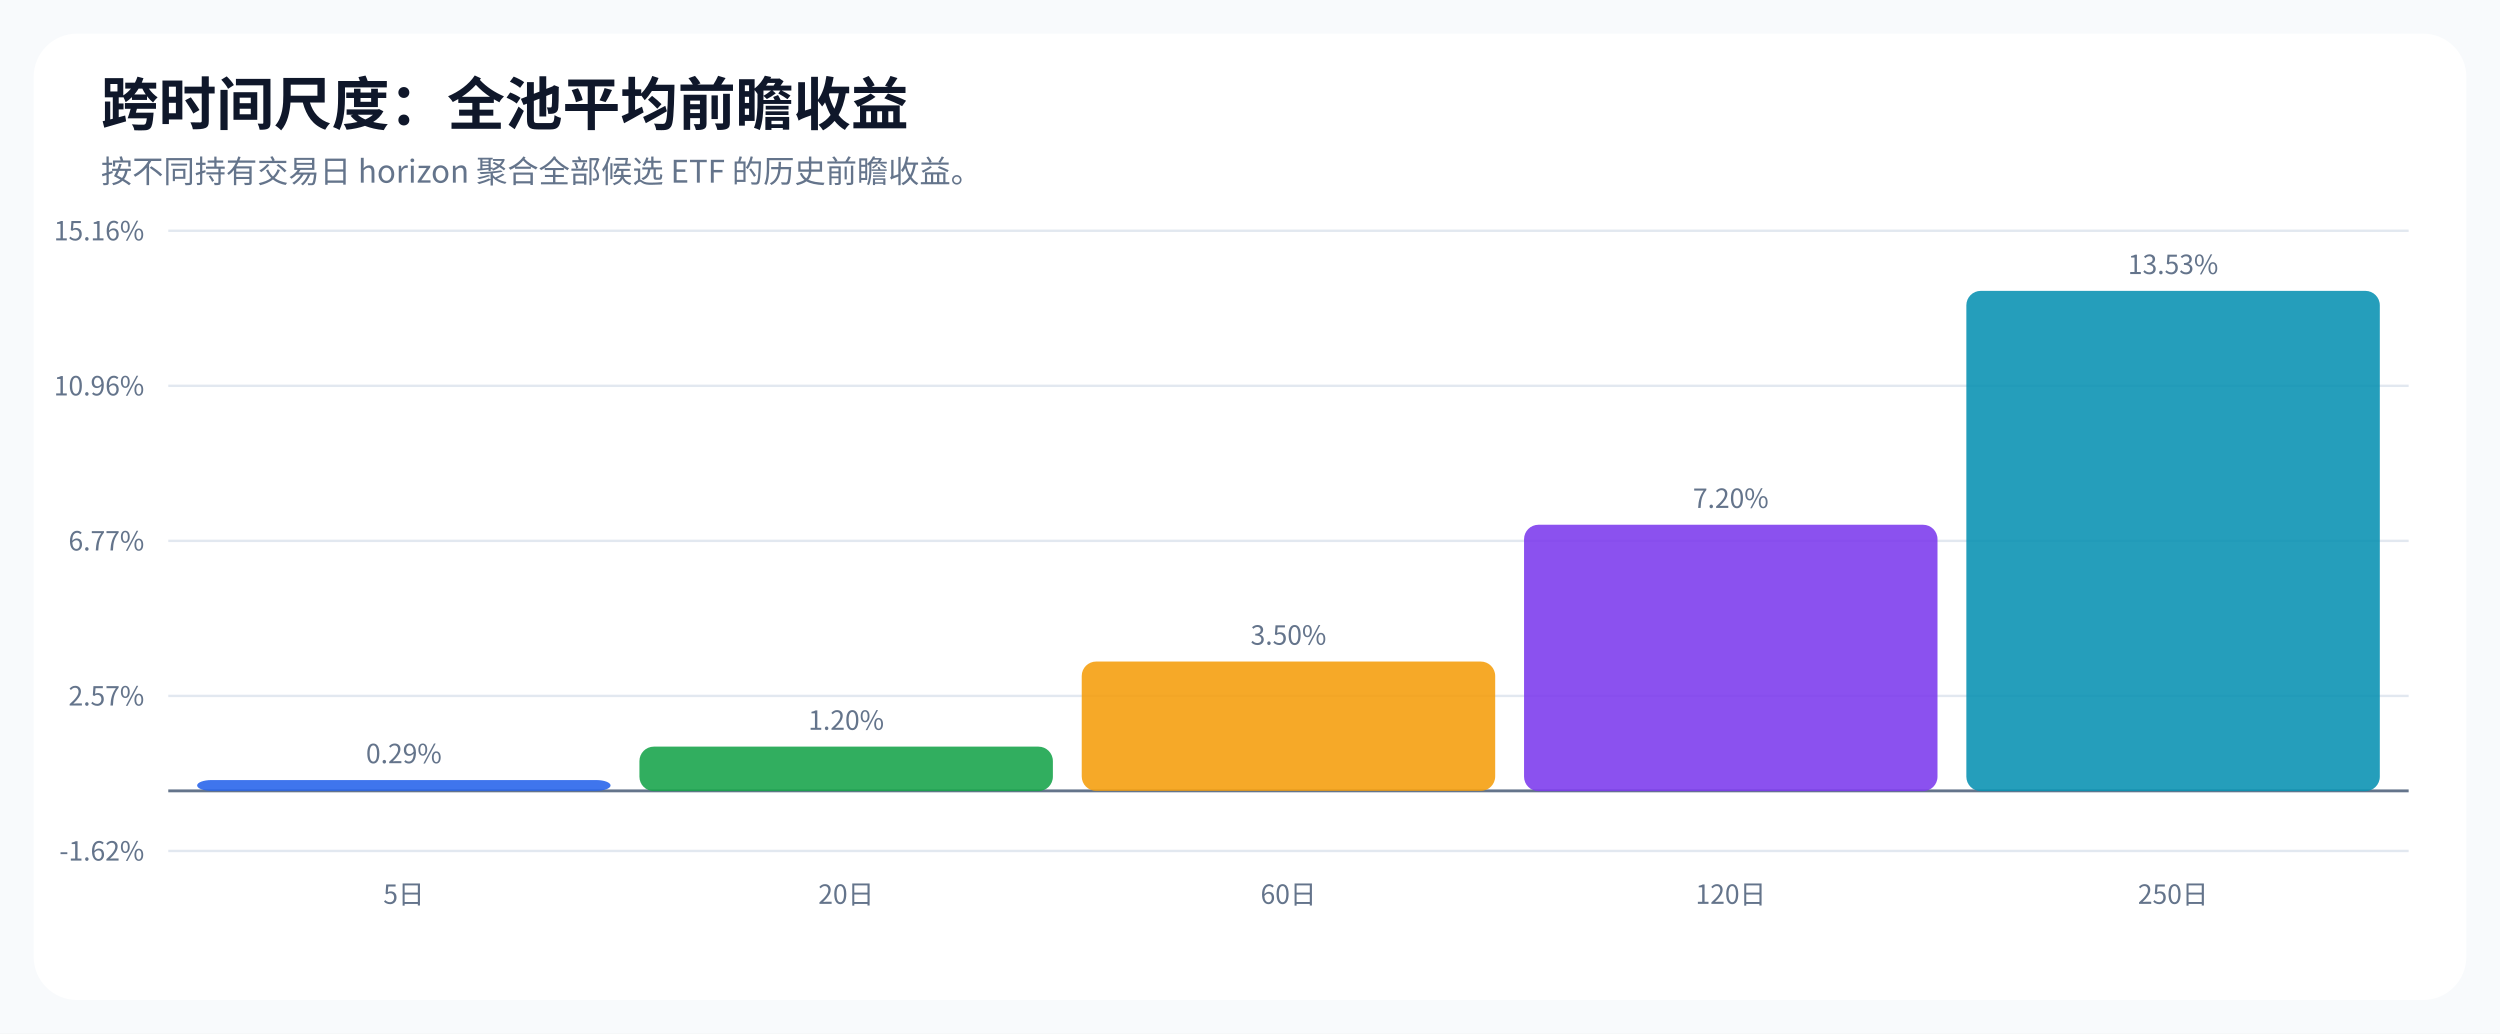
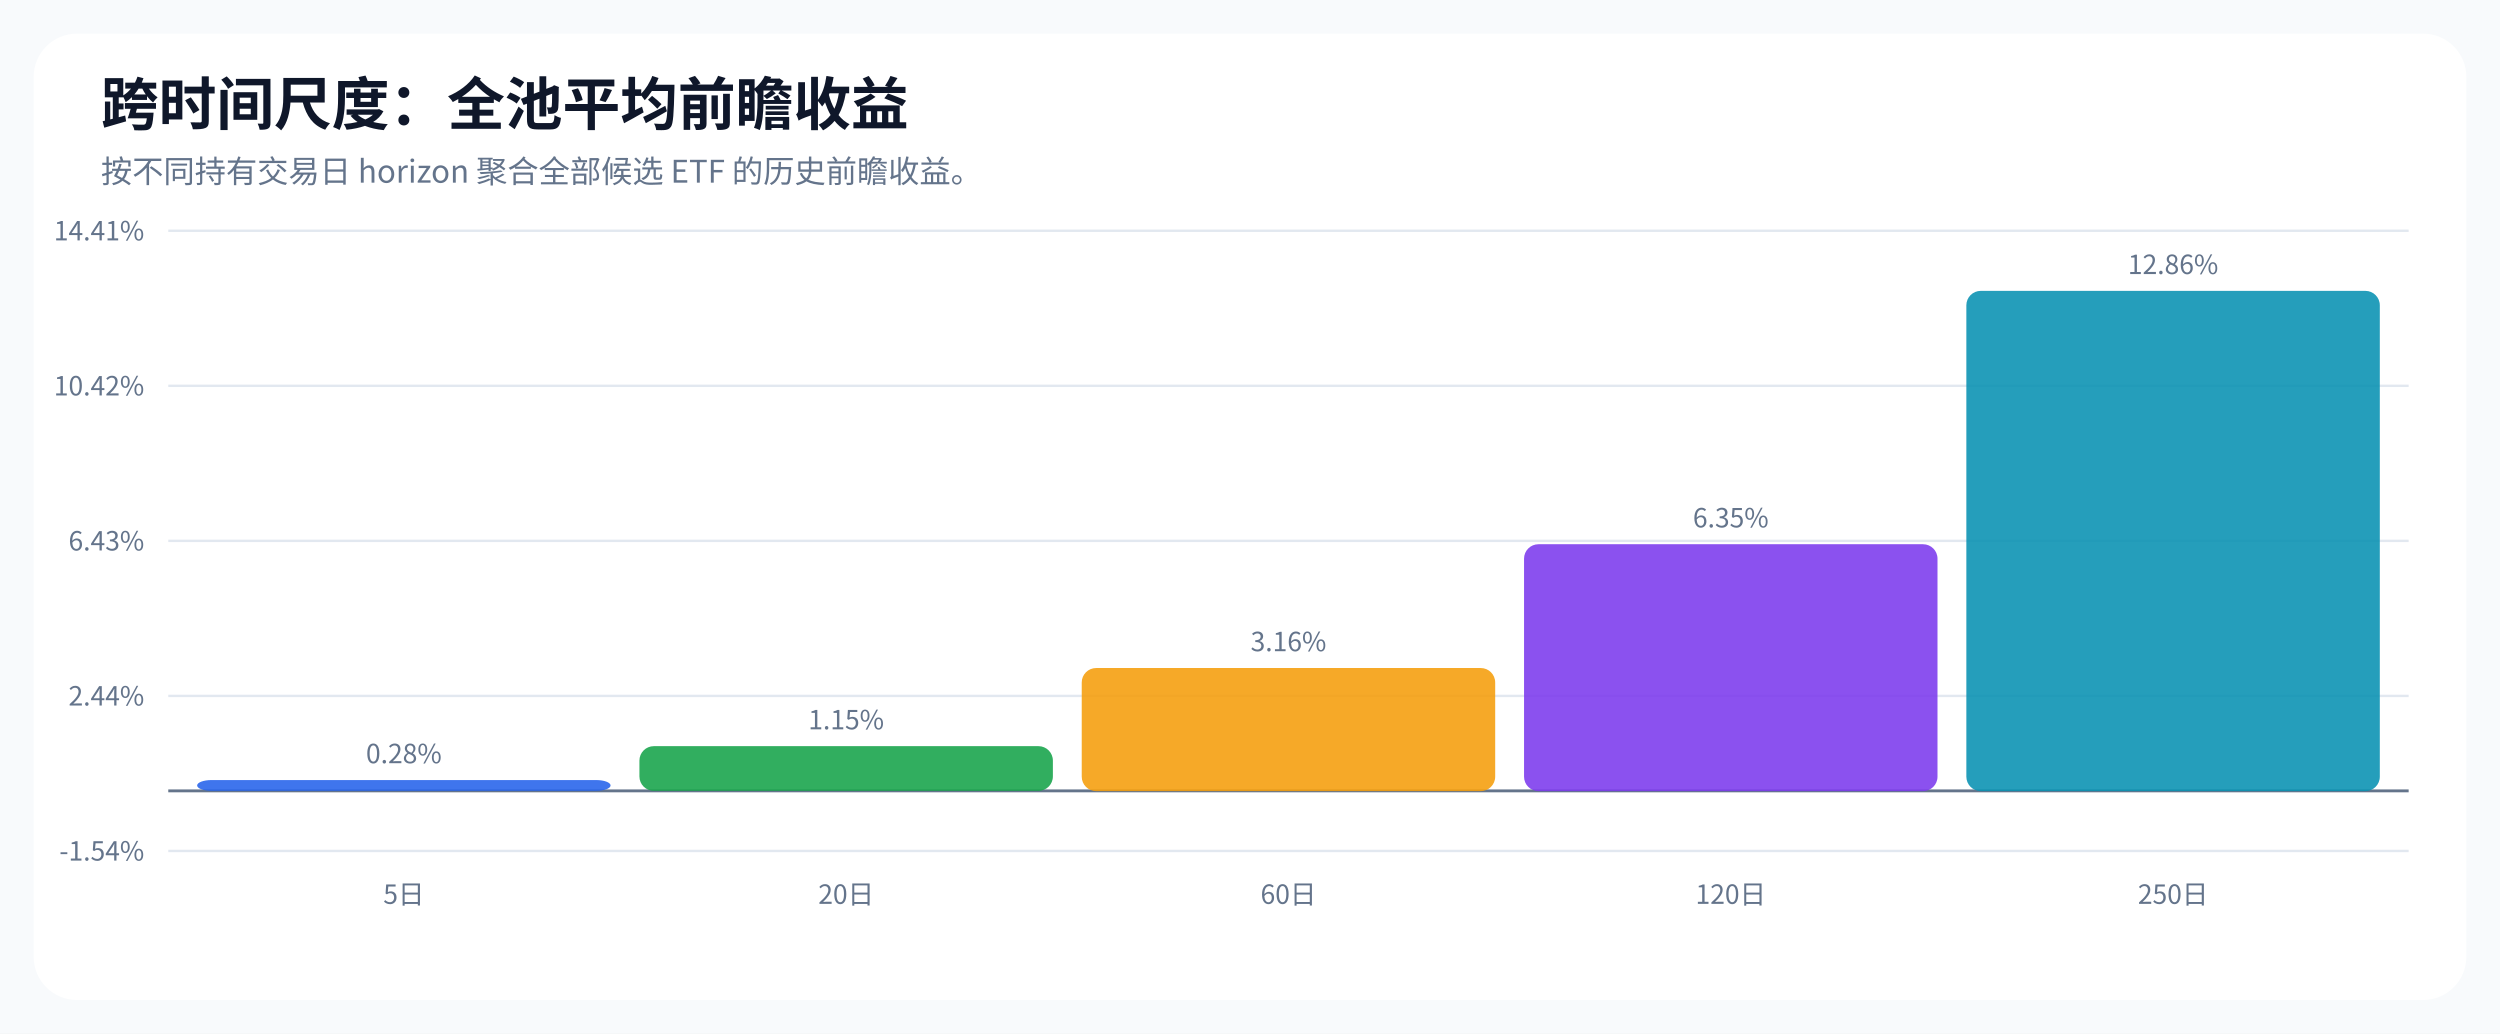
<svg xmlns="http://www.w3.org/2000/svg" width="1040" height="430" viewBox="0 0 1040 430" role="img">
  <style>
  text { font-family: 'Noto Sans CJK SC','Microsoft YaHei','PingFang SC','WenQuanYi Micro Hei',Arial,sans-serif; fill: #0f172a; }
  .title { font-size: 24px; font-weight: 800; }
  .subtitle { font-size: 13px; fill: #64748b; }
  .label { font-size: 12px; fill: #0f172a; }
  .muted { font-size: 11px; fill: #64748b; }
  .axis { stroke: #e2e8f0; stroke-width: 1; }
</style>
  <rect width="100%" height="100%" fill="#f8fafc" />
  <rect x="14" y="14" width="1012" height="402" rx="18" fill="#ffffff" />
  <text x="42" y="52" class="title">跨时间尺度：全池平均前瞻收益</text>
  <text x="42" y="76" class="subtitle">按不同持有交易日 horizon 聚合全部候选 ETF 的历史前瞻收益。</text>
  <line x1="70" y1="354.0" x2="1002" y2="354.0" class="axis" />
-   <text x="60" y="358.0" text-anchor="end" class="muted">-1.62%</text>
+   <text x="60" y="358.0" text-anchor="end" class="muted">-1.54%</text>
  <line x1="70" y1="289.5" x2="1002" y2="289.5" class="axis" />
-   <text x="60" y="293.5" text-anchor="end" class="muted">2.57%</text>
+   <text x="60" y="293.5" text-anchor="end" class="muted">2.44%</text>
  <line x1="70" y1="225.0" x2="1002" y2="225.0" class="axis" />
-   <text x="60" y="229.0" text-anchor="end" class="muted">6.77%</text>
+   <text x="60" y="229.0" text-anchor="end" class="muted">6.43%</text>
  <line x1="70" y1="160.5" x2="1002" y2="160.5" class="axis" />
-   <text x="60" y="164.5" text-anchor="end" class="muted">10.96%</text>
+   <text x="60" y="164.5" text-anchor="end" class="muted">10.42%</text>
  <line x1="70" y1="96.0" x2="1002" y2="96.0" class="axis" />
-   <text x="60" y="100.0" text-anchor="end" class="muted">15.16%</text>
+   <text x="60" y="100.0" text-anchor="end" class="muted">14.41%</text>
  <line x1="70" y1="329.0" x2="1002" y2="329.0" stroke="#64748b" stroke-width="1.2" />
  <rect x="82.0" y="324.5" width="172.0" height="4.5" rx="6" fill="#2563eb" opacity="0.88" />
-   <text x="168.0" y="317.5" text-anchor="middle" class="muted">0.29%</text>
+   <text x="168.0" y="317.5" text-anchor="middle" class="muted">0.28%</text>
  <text x="168.0" y="376" text-anchor="middle" class="muted">5日</text>
-   <rect x="266.0" y="310.6" width="172.0" height="18.5" rx="6" fill="#16a34a" opacity="0.88" />
-   <text x="352.0" y="303.6" text-anchor="middle" class="muted">1.20%</text>
+   <rect x="266.0" y="310.4" width="172.0" height="18.6" rx="6" fill="#16a34a" opacity="0.88" />
+   <text x="352.0" y="303.4" text-anchor="middle" class="muted">1.15%</text>
  <text x="352.0" y="376" text-anchor="middle" class="muted">20日</text>
-   <rect x="450.0" y="275.2" width="172.0" height="53.8" rx="6" fill="#f59e0b" opacity="0.88" />
-   <text x="536.0" y="268.2" text-anchor="middle" class="muted">3.50%</text>
+   <rect x="450.0" y="277.9" width="172.0" height="51.2" rx="6" fill="#f59e0b" opacity="0.88" />
+   <text x="536.0" y="270.9" text-anchor="middle" class="muted">3.16%</text>
  <text x="536.0" y="376" text-anchor="middle" class="muted">60日</text>
-   <rect x="634.0" y="218.3" width="172.0" height="110.8" rx="6" fill="#7c3aed" opacity="0.88" />
-   <text x="720.0" y="211.3" text-anchor="middle" class="muted">7.20%</text>
+   <rect x="634.0" y="226.4" width="172.0" height="102.7" rx="6" fill="#7c3aed" opacity="0.88" />
+   <text x="720.0" y="219.4" text-anchor="middle" class="muted">6.35%</text>
  <text x="720.0" y="376" text-anchor="middle" class="muted">120日</text>
  <rect x="818.0" y="121.0" width="172.0" height="208.1" rx="6" fill="#0891b2" opacity="0.88" />
-   <text x="904.0" y="114.0" text-anchor="middle" class="muted">13.53%</text>
+   <text x="904.0" y="114.0" text-anchor="middle" class="muted">12.86%</text>
  <text x="904.0" y="376" text-anchor="middle" class="muted">250日</text>
</svg>
